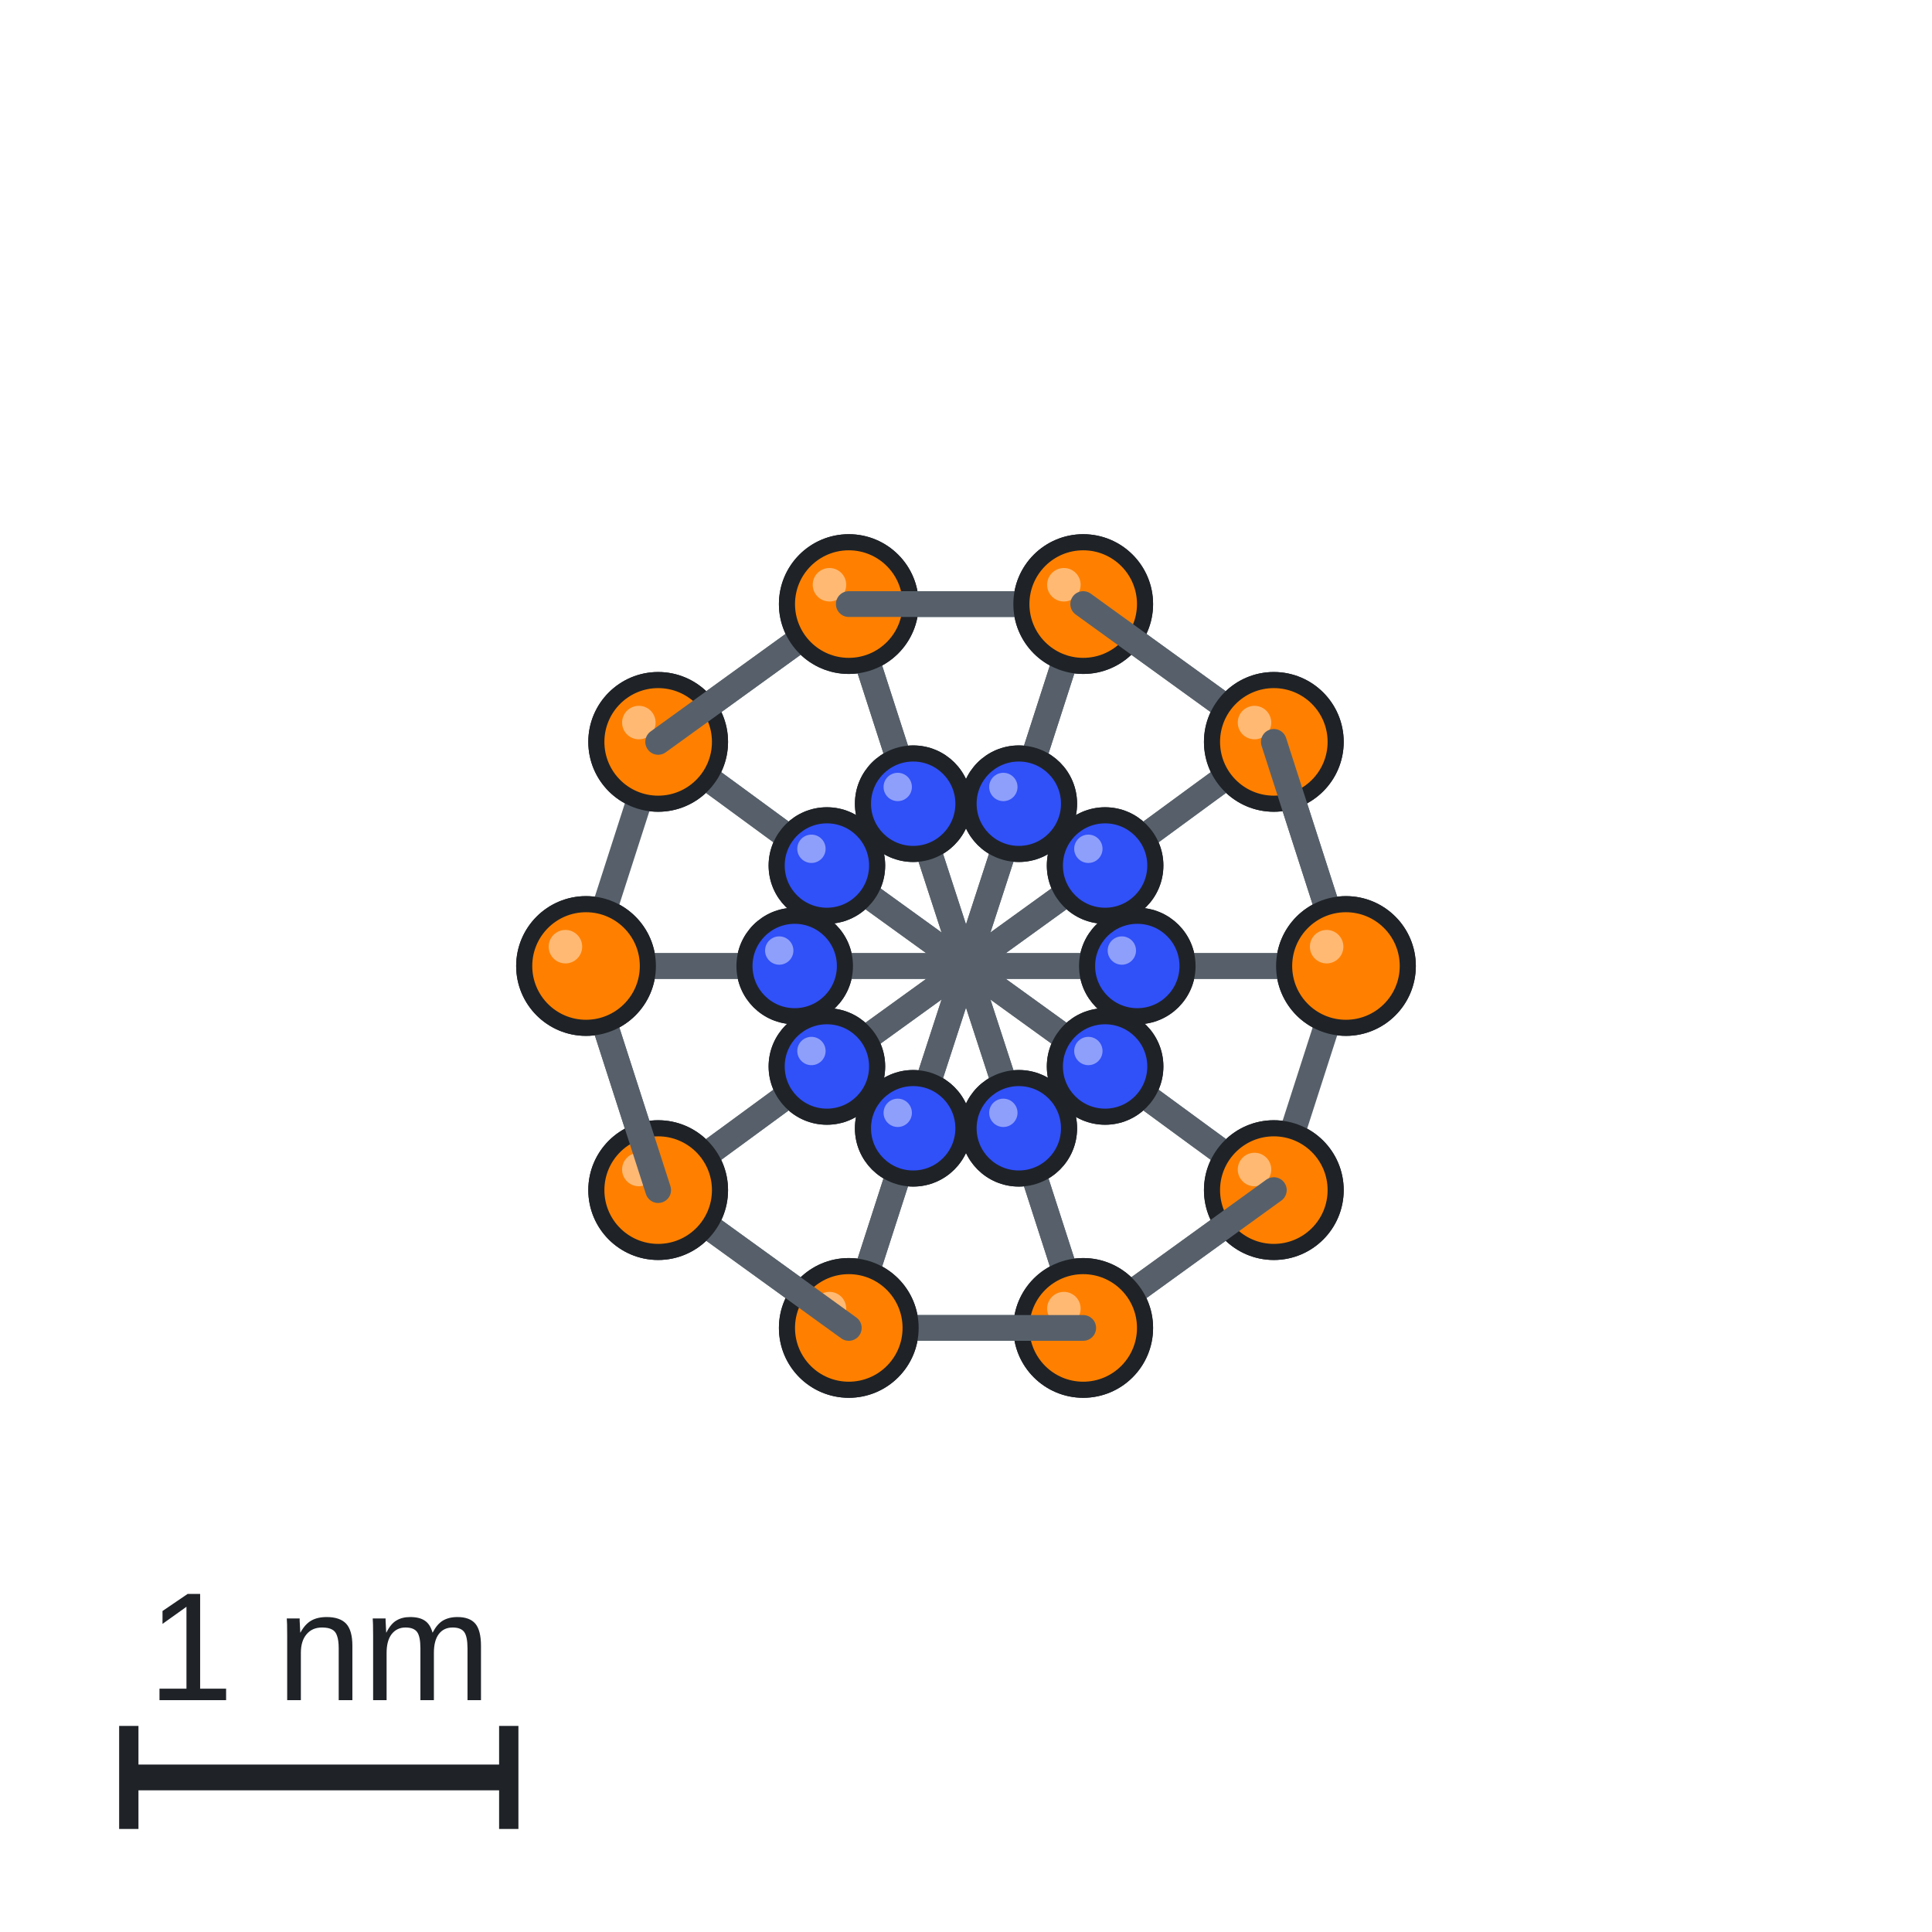
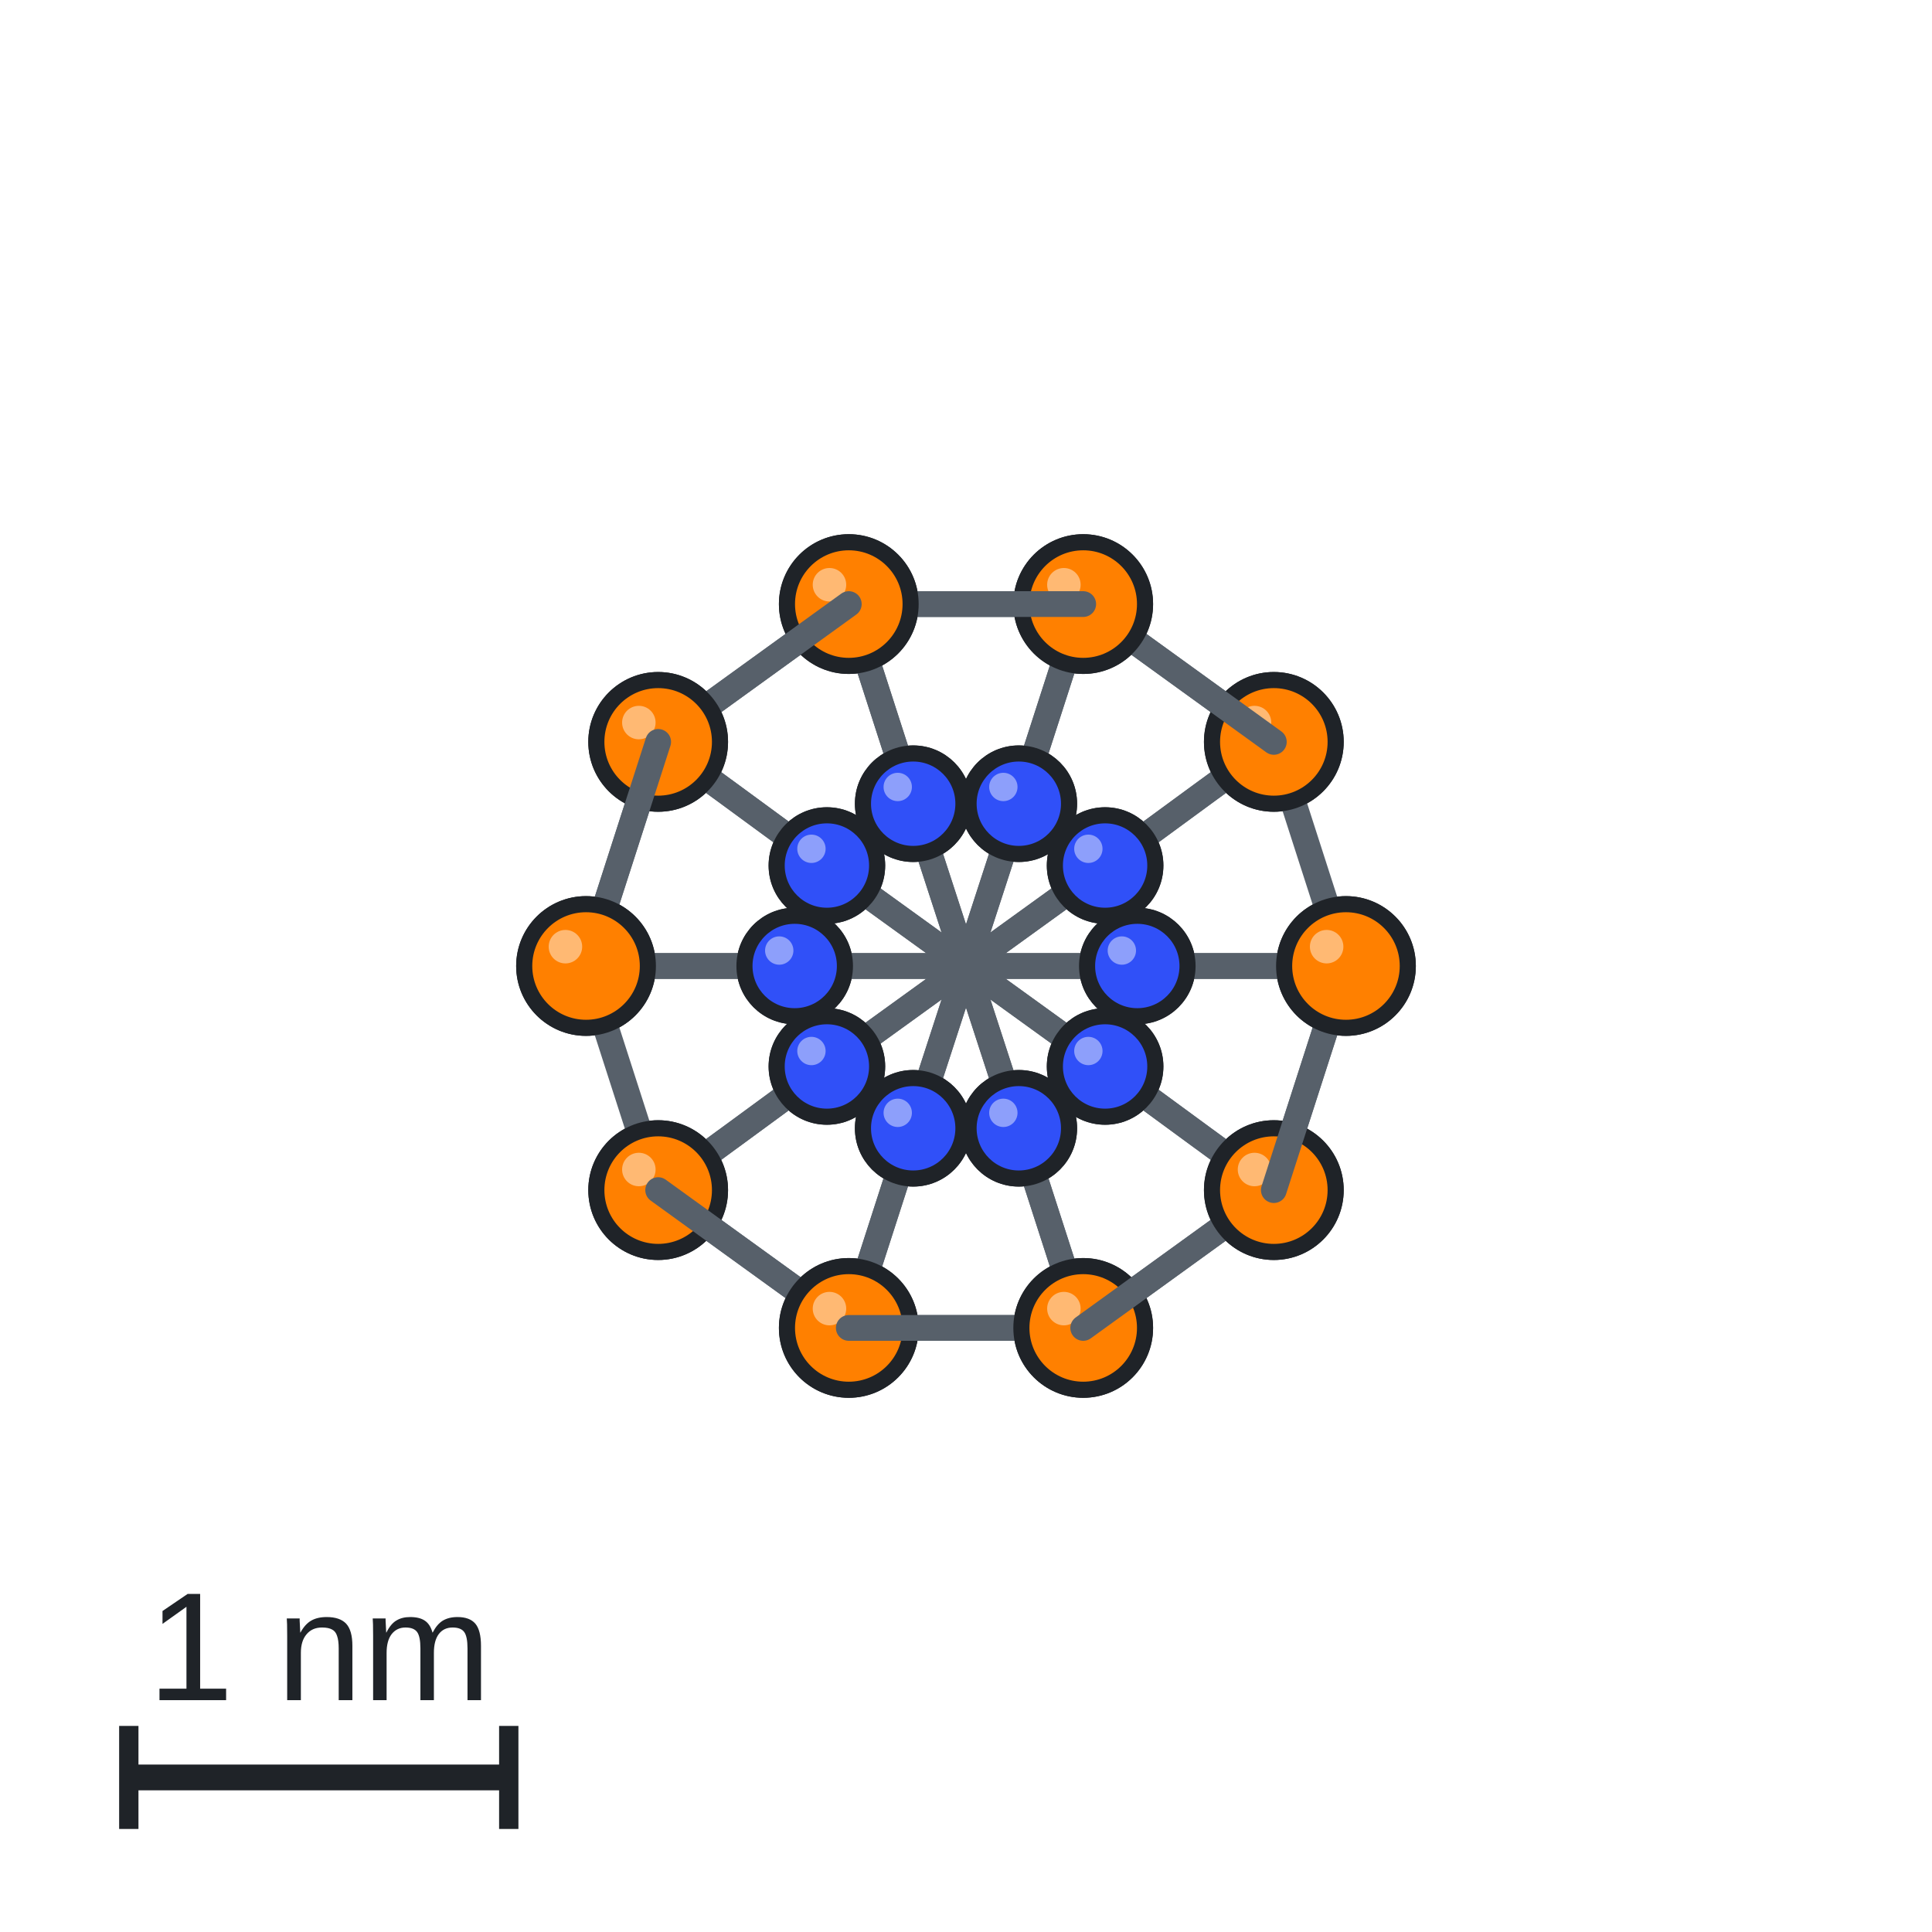
<svg xmlns="http://www.w3.org/2000/svg" viewBox="0 0 150 150" width="150" height="150" role="img" aria-labelledby="t d" font-family="'Source Sans 3', 'Source Sans Pro', 'Helvetica Neue', Arial, sans-serif">
  <rect width="150" height="150" fill="#FFFFFF" />
+   <line x1="98.9" y1="57.6" x2="85.8" y2="67.2" stroke="#57606A" stroke-width="2.0" stroke-linecap="round" />
+   <line x1="85.8" y1="67.2" x2="64.2" y2="82.8" stroke="#57606A" stroke-width="2.0" stroke-linecap="round" />
+   <line x1="64.2" y1="82.8" x2="51.1" y2="92.4" stroke="#57606A" stroke-width="2.0" stroke-linecap="round" />
+   <circle cx="98.9" cy="57.6" r="4.8" fill="#FF8000" stroke="#1F2328" stroke-width="1.25" />
+   <circle cx="97.4" cy="56.1" r="1.3" fill="#FFFFFF" fill-opacity="0.45" />
+   <circle cx="85.8" cy="67.2" r="3.9" fill="#3050F8" stroke="#1F2328" stroke-width="1.25" />
+   <circle cx="84.5" cy="65.9" r="1.1" fill="#FFFFFF" fill-opacity="0.45" />
+   <circle cx="64.2" cy="82.8" r="3.9" fill="#3050F8" stroke="#1F2328" stroke-width="1.25" />
+   <circle cx="63.0" cy="81.6" r="1.1" fill="#FFFFFF" fill-opacity="0.45" />
+   <circle cx="51.1" cy="92.4" r="4.8" fill="#FF8000" stroke="#1F2328" stroke-width="1.25" />
+   <circle cx="49.6" cy="90.8" r="1.3" fill="#FFFFFF" fill-opacity="0.45" />
+   <line x1="84.1" y1="46.9" x2="98.9" y2="57.6" stroke="#57606A" stroke-width="2.0" stroke-linecap="round" />
+   <line x1="65.9" y1="103.1" x2="51.1" y2="92.4" stroke="#57606A" stroke-width="2.0" stroke-linecap="round" />
+   <line x1="84.1" y1="46.9" x2="79.1" y2="62.4" stroke="#57606A" stroke-width="2.0" stroke-linecap="round" />
+   <line x1="79.1" y1="62.4" x2="70.9" y2="87.6" stroke="#57606A" stroke-width="2.0" stroke-linecap="round" />
+   <line x1="70.9" y1="87.6" x2="65.9" y2="103.1" stroke="#57606A" stroke-width="2.0" stroke-linecap="round" />
+   <circle cx="84.1" cy="46.9" r="4.8" fill="#FF8000" stroke="#1F2328" stroke-width="1.25" />
+   <circle cx="82.6" cy="45.4" r="1.3" fill="#FFFFFF" fill-opacity="0.45" />
+   <circle cx="79.1" cy="62.4" r="3.9" fill="#3050F8" stroke="#1F2328" stroke-width="1.25" />
+   <circle cx="77.9" cy="61.1" r="1.1" fill="#FFFFFF" fill-opacity="0.45" />
+   <circle cx="70.9" cy="87.6" r="3.9" fill="#3050F8" stroke="#1F2328" stroke-width="1.25" />
+   <circle cx="69.7" cy="86.4" r="1.1" fill="#FFFFFF" fill-opacity="0.45" />
+   <circle cx="65.9" cy="103.1" r="4.8" fill="#FF8000" stroke="#1F2328" stroke-width="1.25" />
+   <circle cx="64.4" cy="101.6" r="1.3" fill="#FFFFFF" fill-opacity="0.45" />
+   <line x1="65.9" y1="46.9" x2="84.1" y2="46.9" stroke="#57606A" stroke-width="2.0" stroke-linecap="round" />
+   <line x1="84.1" y1="103.1" x2="65.9" y2="103.1" stroke="#57606A" stroke-width="2.0" stroke-linecap="round" />
+   <line x1="79.1" y1="87.6" x2="84.1" y2="103.1" stroke="#57606A" stroke-width="2.0" stroke-linecap="round" />
+   <line x1="70.9" y1="62.4" x2="79.1" y2="87.6" stroke="#57606A" stroke-width="2.0" stroke-linecap="round" />
+   <line x1="65.9" y1="46.9" x2="70.9" y2="62.4" stroke="#57606A" stroke-width="2.0" stroke-linecap="round" />
+   <circle cx="84.1" cy="103.1" r="4.8" fill="#FF8000" stroke="#1F2328" stroke-width="1.25" />
+   <circle cx="82.6" cy="101.6" r="1.3" fill="#FFFFFF" fill-opacity="0.45" />
+   <circle cx="70.9" cy="62.4" r="3.9" fill="#3050F8" stroke="#1F2328" stroke-width="1.25" />
+   <circle cx="69.7" cy="61.1" r="1.1" fill="#FFFFFF" fill-opacity="0.45" />
+   <circle cx="79.1" cy="87.6" r="3.9" fill="#3050F8" stroke="#1F2328" stroke-width="1.25" />
+   <circle cx="77.9" cy="86.4" r="1.1" fill="#FFFFFF" fill-opacity="0.45" />
+   <circle cx="65.9" cy="46.9" r="4.8" fill="#FF8000" stroke="#1F2328" stroke-width="1.25" />
+   <circle cx="64.4" cy="45.4" r="1.3" fill="#FFFFFF" fill-opacity="0.45" />
+   <line x1="98.9" y1="92.4" x2="84.1" y2="103.1" stroke="#57606A" stroke-width="2.0" stroke-linecap="round" />
+   <line x1="51.1" y1="57.6" x2="65.9" y2="46.9" stroke="#57606A" stroke-width="2.0" stroke-linecap="round" />
+   <line x1="51.1" y1="57.6" x2="64.2" y2="67.2" stroke="#57606A" stroke-width="2.0" stroke-linecap="round" />
+   <line x1="64.2" y1="67.2" x2="85.8" y2="82.8" stroke="#57606A" stroke-width="2.0" stroke-linecap="round" />
+   <line x1="85.8" y1="82.8" x2="98.9" y2="92.4" stroke="#57606A" stroke-width="2.0" stroke-linecap="round" />
+   <circle cx="51.1" cy="57.6" r="4.8" fill="#FF8000" stroke="#1F2328" stroke-width="1.25" />
+   <circle cx="49.6" cy="56.1" r="1.3" fill="#FFFFFF" fill-opacity="0.45" />
+   <circle cx="64.2" cy="67.2" r="3.9" fill="#3050F8" stroke="#1F2328" stroke-width="1.25" />
+   <circle cx="63.0" cy="65.9" r="1.1" fill="#FFFFFF" fill-opacity="0.45" />
+   <circle cx="85.8" cy="82.8" r="3.9" fill="#3050F8" stroke="#1F2328" stroke-width="1.25" />
+   <circle cx="84.5" cy="81.6" r="1.1" fill="#FFFFFF" fill-opacity="0.45" />
+   <circle cx="98.9" cy="92.4" r="4.8" fill="#FF8000" stroke="#1F2328" stroke-width="1.25" />
+   <circle cx="97.4" cy="90.8" r="1.3" fill="#FFFFFF" fill-opacity="0.45" />
+   <line x1="45.5" y1="75.0" x2="51.1" y2="57.6" stroke="#57606A" stroke-width="2.0" stroke-linecap="round" />
+   <line x1="104.5" y1="75.0" x2="98.9" y2="92.4" stroke="#57606A" stroke-width="2.0" stroke-linecap="round" />
+   <line x1="45.5" y1="75.0" x2="61.7" y2="75.0" stroke="#57606A" stroke-width="2.0" stroke-linecap="round" />
+   <line x1="61.7" y1="75.0" x2="88.3" y2="75.0" stroke="#57606A" stroke-width="2.0" stroke-linecap="round" />
+   <line x1="88.3" y1="75.0" x2="104.5" y2="75.0" stroke="#57606A" stroke-width="2.0" stroke-linecap="round" />
+   <circle cx="45.5" cy="75.0" r="4.8" fill="#FF8000" stroke="#1F2328" stroke-width="1.25" />
+   <circle cx="43.9" cy="73.5" r="1.3" fill="#FFFFFF" fill-opacity="0.45" />
+   <circle cx="61.7" cy="75.0" r="3.9" fill="#3050F8" stroke="#1F2328" stroke-width="1.25" />
+   <circle cx="60.5" cy="73.8" r="1.1" fill="#FFFFFF" fill-opacity="0.45" />
+   <circle cx="88.3" cy="75.0" r="3.9" fill="#3050F8" stroke="#1F2328" stroke-width="1.25" />
+   <circle cx="87.1" cy="73.8" r="1.1" fill="#FFFFFF" fill-opacity="0.45" />
+   <circle cx="104.5" cy="75.0" r="4.8" fill="#FF8000" stroke="#1F2328" stroke-width="1.25" />
+   <circle cx="103.0" cy="73.5" r="1.3" fill="#FFFFFF" fill-opacity="0.45" />
+   <line x1="51.1" y1="92.4" x2="45.5" y2="75.0" stroke="#57606A" stroke-width="2.0" stroke-linecap="round" />
+   <line x1="98.9" y1="57.6" x2="104.5" y2="75.0" stroke="#57606A" stroke-width="2.0" stroke-linecap="round" />
+   <line x1="51.1" y1="92.4" x2="64.2" y2="82.8" stroke="#57606A" stroke-width="2.0" stroke-linecap="round" />
+   <line x1="64.2" y1="82.8" x2="85.8" y2="67.2" stroke="#57606A" stroke-width="2.0" stroke-linecap="round" />
+   <line x1="85.8" y1="67.2" x2="98.9" y2="57.6" stroke="#57606A" stroke-width="2.0" stroke-linecap="round" />
+   <circle cx="51.1" cy="92.4" r="4.8" fill="#FF8000" stroke="#1F2328" stroke-width="1.25" />
+   <circle cx="49.6" cy="90.8" r="1.3" fill="#FFFFFF" fill-opacity="0.45" />
+   <circle cx="64.2" cy="82.8" r="3.9" fill="#3050F8" stroke="#1F2328" stroke-width="1.25" />
+   <circle cx="63.0" cy="81.6" r="1.1" fill="#FFFFFF" fill-opacity="0.45" />
+   <circle cx="85.8" cy="67.2" r="3.9" fill="#3050F8" stroke="#1F2328" stroke-width="1.25" />
+   <circle cx="84.5" cy="65.9" r="1.1" fill="#FFFFFF" fill-opacity="0.45" />
+   <circle cx="98.9" cy="57.6" r="4.8" fill="#FF8000" stroke="#1F2328" stroke-width="1.25" />
+   <circle cx="97.4" cy="56.1" r="1.3" fill="#FFFFFF" fill-opacity="0.45" />
+   <line x1="65.9" y1="103.1" x2="51.1" y2="92.4" stroke="#57606A" stroke-width="2.0" stroke-linecap="round" />
+   <line x1="84.1" y1="46.9" x2="98.9" y2="57.6" stroke="#57606A" stroke-width="2.0" stroke-linecap="round" />
+   <line x1="65.9" y1="103.1" x2="70.9" y2="87.6" stroke="#57606A" stroke-width="2.0" stroke-linecap="round" />
+   <line x1="70.9" y1="87.6" x2="79.1" y2="62.4" stroke="#57606A" stroke-width="2.0" stroke-linecap="round" />
+   <line x1="79.1" y1="62.4" x2="84.1" y2="46.9" stroke="#57606A" stroke-width="2.0" stroke-linecap="round" />
+   <circle cx="65.9" cy="103.1" r="4.8" fill="#FF8000" stroke="#1F2328" stroke-width="1.25" />
+   <circle cx="64.4" cy="101.6" r="1.3" fill="#FFFFFF" fill-opacity="0.45" />
+   <circle cx="70.9" cy="87.6" r="3.9" fill="#3050F8" stroke="#1F2328" stroke-width="1.25" />
+   <circle cx="69.7" cy="86.4" r="1.1" fill="#FFFFFF" fill-opacity="0.45" />
+   <circle cx="79.1" cy="62.4" r="3.9" fill="#3050F8" stroke="#1F2328" stroke-width="1.25" />
+   <circle cx="77.9" cy="61.1" r="1.1" fill="#FFFFFF" fill-opacity="0.45" />
+   <circle cx="84.1" cy="46.9" r="4.8" fill="#FF8000" stroke="#1F2328" stroke-width="1.25" />
+   <circle cx="82.6" cy="45.4" r="1.3" fill="#FFFFFF" fill-opacity="0.45" />
+   <line x1="84.1" y1="103.1" x2="65.9" y2="103.1" stroke="#57606A" stroke-width="2.0" stroke-linecap="round" />
+   <line x1="65.9" y1="46.9" x2="84.1" y2="46.9" stroke="#57606A" stroke-width="2.0" stroke-linecap="round" />
+   <line x1="84.1" y1="103.1" x2="79.1" y2="87.6" stroke="#57606A" stroke-width="2.0" stroke-linecap="round" />
+   <line x1="79.1" y1="87.6" x2="70.9" y2="62.4" stroke="#57606A" stroke-width="2.0" stroke-linecap="round" />
+   <line x1="70.9" y1="62.4" x2="65.9" y2="46.9" stroke="#57606A" stroke-width="2.0" stroke-linecap="round" />
+   <circle cx="84.1" cy="103.1" r="4.8" fill="#FF8000" stroke="#1F2328" stroke-width="1.25" />
+   <circle cx="82.6" cy="101.6" r="1.3" fill="#FFFFFF" fill-opacity="0.45" />
+   <circle cx="79.1" cy="87.6" r="3.9" fill="#3050F8" stroke="#1F2328" stroke-width="1.25" />
+   <circle cx="77.9" cy="86.4" r="1.1" fill="#FFFFFF" fill-opacity="0.45" />
+   <circle cx="70.9" cy="62.4" r="3.9" fill="#3050F8" stroke="#1F2328" stroke-width="1.25" />
+   <circle cx="69.7" cy="61.1" r="1.1" fill="#FFFFFF" fill-opacity="0.45" />
+   <circle cx="65.9" cy="46.9" r="4.8" fill="#FF8000" stroke="#1F2328" stroke-width="1.25" />
+   <circle cx="64.4" cy="45.4" r="1.3" fill="#FFFFFF" fill-opacity="0.45" />
+   <line x1="98.9" y1="92.4" x2="84.1" y2="103.1" stroke="#57606A" stroke-width="2.0" stroke-linecap="round" />
+   <line x1="51.1" y1="57.6" x2="65.9" y2="46.9" stroke="#57606A" stroke-width="2.0" stroke-linecap="round" />
  <line x1="98.9" y1="92.4" x2="85.8" y2="82.8" stroke="#57606A" stroke-width="2.0" stroke-linecap="round" />
  <line x1="85.8" y1="82.8" x2="64.2" y2="67.2" stroke="#57606A" stroke-width="2.0" stroke-linecap="round" />
  <line x1="64.2" y1="67.2" x2="51.1" y2="57.6" stroke="#57606A" stroke-width="2.0" stroke-linecap="round" />
  <circle cx="98.9" cy="92.4" r="4.8" fill="#FF8000" stroke="#1F2328" stroke-width="1.25" />
  <circle cx="97.4" cy="90.8" r="1.3" fill="#FFFFFF" fill-opacity="0.45" />
  <circle cx="85.8" cy="82.8" r="3.9" fill="#3050F8" stroke="#1F2328" stroke-width="1.25" />
  <circle cx="84.5" cy="81.6" r="1.1" fill="#FFFFFF" fill-opacity="0.45" />
  <circle cx="64.2" cy="67.2" r="3.9" fill="#3050F8" stroke="#1F2328" stroke-width="1.25" />
  <circle cx="63.0" cy="65.9" r="1.1" fill="#FFFFFF" fill-opacity="0.45" />
  <circle cx="51.1" cy="57.6" r="4.8" fill="#FF8000" stroke="#1F2328" stroke-width="1.25" />
  <circle cx="49.6" cy="56.1" r="1.3" fill="#FFFFFF" fill-opacity="0.45" />
-   <line x1="84.1" y1="103.1" x2="98.9" y2="92.4" stroke="#57606A" stroke-width="2.0" stroke-linecap="round" />
-   <line x1="65.9" y1="46.9" x2="51.1" y2="57.6" stroke="#57606A" stroke-width="2.0" stroke-linecap="round" />
-   <line x1="84.1" y1="103.1" x2="79.1" y2="87.6" stroke="#57606A" stroke-width="2.0" stroke-linecap="round" />
-   <line x1="79.1" y1="87.6" x2="70.9" y2="62.4" stroke="#57606A" stroke-width="2.0" stroke-linecap="round" />
-   <line x1="70.9" y1="62.4" x2="65.9" y2="46.9" stroke="#57606A" stroke-width="2.0" stroke-linecap="round" />
-   <circle cx="84.1" cy="103.1" r="4.8" fill="#FF8000" stroke="#1F2328" stroke-width="1.25" />
-   <circle cx="82.6" cy="101.6" r="1.3" fill="#FFFFFF" fill-opacity="0.45" />
-   <circle cx="79.1" cy="87.6" r="3.9" fill="#3050F8" stroke="#1F2328" stroke-width="1.25" />
-   <circle cx="77.9" cy="86.4" r="1.1" fill="#FFFFFF" fill-opacity="0.45" />
-   <circle cx="70.9" cy="62.4" r="3.9" fill="#3050F8" stroke="#1F2328" stroke-width="1.25" />
-   <circle cx="69.7" cy="61.1" r="1.1" fill="#FFFFFF" fill-opacity="0.45" />
-   <circle cx="65.9" cy="46.9" r="4.8" fill="#FF8000" stroke="#1F2328" stroke-width="1.25" />
-   <circle cx="64.4" cy="45.4" r="1.3" fill="#FFFFFF" fill-opacity="0.45" />
-   <line x1="65.9" y1="103.1" x2="84.1" y2="103.1" stroke="#57606A" stroke-width="2.0" stroke-linecap="round" />
-   <line x1="84.1" y1="46.9" x2="65.9" y2="46.9" stroke="#57606A" stroke-width="2.0" stroke-linecap="round" />
-   <line x1="65.9" y1="103.1" x2="70.9" y2="87.6" stroke="#57606A" stroke-width="2.0" stroke-linecap="round" />
-   <line x1="70.9" y1="87.6" x2="79.1" y2="62.4" stroke="#57606A" stroke-width="2.0" stroke-linecap="round" />
-   <line x1="79.1" y1="62.4" x2="84.1" y2="46.9" stroke="#57606A" stroke-width="2.0" stroke-linecap="round" />
-   <circle cx="65.9" cy="103.1" r="4.8" fill="#FF8000" stroke="#1F2328" stroke-width="1.25" />
-   <circle cx="64.4" cy="101.6" r="1.3" fill="#FFFFFF" fill-opacity="0.45" />
-   <circle cx="70.9" cy="87.6" r="3.9" fill="#3050F8" stroke="#1F2328" stroke-width="1.25" />
-   <circle cx="69.7" cy="86.4" r="1.1" fill="#FFFFFF" fill-opacity="0.45" />
-   <circle cx="79.1" cy="62.4" r="3.9" fill="#3050F8" stroke="#1F2328" stroke-width="1.25" />
-   <circle cx="77.9" cy="61.1" r="1.1" fill="#FFFFFF" fill-opacity="0.45" />
-   <circle cx="84.1" cy="46.9" r="4.8" fill="#FF8000" stroke="#1F2328" stroke-width="1.25" />
-   <circle cx="82.6" cy="45.4" r="1.3" fill="#FFFFFF" fill-opacity="0.45" />
-   <line x1="51.1" y1="92.4" x2="65.9" y2="103.1" stroke="#57606A" stroke-width="2.0" stroke-linecap="round" />
-   <line x1="98.9" y1="57.6" x2="84.1" y2="46.9" stroke="#57606A" stroke-width="2.0" stroke-linecap="round" />
-   <line x1="51.1" y1="92.4" x2="64.2" y2="82.8" stroke="#57606A" stroke-width="2.0" stroke-linecap="round" />
-   <line x1="64.2" y1="82.8" x2="85.8" y2="67.2" stroke="#57606A" stroke-width="2.0" stroke-linecap="round" />
-   <line x1="85.8" y1="67.2" x2="98.9" y2="57.6" stroke="#57606A" stroke-width="2.0" stroke-linecap="round" />
-   <circle cx="51.1" cy="92.4" r="4.8" fill="#FF8000" stroke="#1F2328" stroke-width="1.25" />
-   <circle cx="49.6" cy="90.8" r="1.3" fill="#FFFFFF" fill-opacity="0.45" />
-   <circle cx="64.2" cy="82.8" r="3.9" fill="#3050F8" stroke="#1F2328" stroke-width="1.25" />
-   <circle cx="63.0" cy="81.6" r="1.1" fill="#FFFFFF" fill-opacity="0.45" />
-   <circle cx="85.8" cy="67.2" r="3.9" fill="#3050F8" stroke="#1F2328" stroke-width="1.25" />
-   <circle cx="84.5" cy="65.9" r="1.1" fill="#FFFFFF" fill-opacity="0.45" />
-   <circle cx="98.9" cy="57.6" r="4.8" fill="#FF8000" stroke="#1F2328" stroke-width="1.25" />
-   <circle cx="97.4" cy="56.1" r="1.3" fill="#FFFFFF" fill-opacity="0.45" />
-   <line x1="45.5" y1="75.0" x2="51.1" y2="92.4" stroke="#57606A" stroke-width="2.0" stroke-linecap="round" />
-   <line x1="104.5" y1="75.0" x2="98.9" y2="57.6" stroke="#57606A" stroke-width="2.0" stroke-linecap="round" />
-   <line x1="45.5" y1="75.0" x2="61.7" y2="75.0" stroke="#57606A" stroke-width="2.0" stroke-linecap="round" />
-   <line x1="61.7" y1="75.0" x2="88.3" y2="75.0" stroke="#57606A" stroke-width="2.0" stroke-linecap="round" />
-   <line x1="88.3" y1="75.0" x2="104.5" y2="75.0" stroke="#57606A" stroke-width="2.0" stroke-linecap="round" />
-   <circle cx="45.5" cy="75.0" r="4.8" fill="#FF8000" stroke="#1F2328" stroke-width="1.25" />
-   <circle cx="43.9" cy="73.5" r="1.3" fill="#FFFFFF" fill-opacity="0.45" />
-   <circle cx="61.7" cy="75.0" r="3.9" fill="#3050F8" stroke="#1F2328" stroke-width="1.25" />
-   <circle cx="60.5" cy="73.8" r="1.1" fill="#FFFFFF" fill-opacity="0.45" />
-   <circle cx="88.3" cy="75.0" r="3.9" fill="#3050F8" stroke="#1F2328" stroke-width="1.25" />
-   <circle cx="87.1" cy="73.8" r="1.1" fill="#FFFFFF" fill-opacity="0.45" />
-   <circle cx="104.5" cy="75.0" r="4.8" fill="#FF8000" stroke="#1F2328" stroke-width="1.25" />
-   <circle cx="103.0" cy="73.5" r="1.3" fill="#FFFFFF" fill-opacity="0.45" />
-   <line x1="98.9" y1="92.4" x2="104.5" y2="75.0" stroke="#57606A" stroke-width="2.0" stroke-linecap="round" />
-   <line x1="51.1" y1="57.6" x2="45.5" y2="75.0" stroke="#57606A" stroke-width="2.0" stroke-linecap="round" />
-   <line x1="85.8" y1="82.8" x2="98.9" y2="92.4" stroke="#57606A" stroke-width="2.0" stroke-linecap="round" />
-   <line x1="64.2" y1="67.2" x2="85.8" y2="82.8" stroke="#57606A" stroke-width="2.0" stroke-linecap="round" />
-   <line x1="51.1" y1="57.6" x2="64.2" y2="67.2" stroke="#57606A" stroke-width="2.0" stroke-linecap="round" />
-   <circle cx="85.8" cy="82.8" r="3.9" fill="#3050F8" stroke="#1F2328" stroke-width="1.25" />
-   <circle cx="84.5" cy="81.6" r="1.1" fill="#FFFFFF" fill-opacity="0.45" />
-   <circle cx="98.9" cy="92.4" r="4.8" fill="#FF8000" stroke="#1F2328" stroke-width="1.25" />
-   <circle cx="97.4" cy="90.8" r="1.3" fill="#FFFFFF" fill-opacity="0.45" />
-   <circle cx="51.1" cy="57.6" r="4.8" fill="#FF8000" stroke="#1F2328" stroke-width="1.25" />
-   <circle cx="49.6" cy="56.1" r="1.3" fill="#FFFFFF" fill-opacity="0.45" />
-   <circle cx="64.2" cy="67.2" r="3.9" fill="#3050F8" stroke="#1F2328" stroke-width="1.25" />
-   <circle cx="63.0" cy="65.9" r="1.1" fill="#FFFFFF" fill-opacity="0.45" />
-   <line x1="84.1" y1="103.1" x2="98.9" y2="92.4" stroke="#57606A" stroke-width="2.0" stroke-linecap="round" />
-   <line x1="65.9" y1="46.9" x2="51.1" y2="57.6" stroke="#57606A" stroke-width="2.0" stroke-linecap="round" />
-   <line x1="65.9" y1="46.9" x2="70.9" y2="62.4" stroke="#57606A" stroke-width="2.0" stroke-linecap="round" />
-   <line x1="70.9" y1="62.4" x2="79.1" y2="87.6" stroke="#57606A" stroke-width="2.0" stroke-linecap="round" />
-   <line x1="79.1" y1="87.6" x2="84.1" y2="103.1" stroke="#57606A" stroke-width="2.0" stroke-linecap="round" />
-   <circle cx="84.1" cy="103.1" r="4.8" fill="#FF8000" stroke="#1F2328" stroke-width="1.25" />
-   <circle cx="82.6" cy="101.6" r="1.3" fill="#FFFFFF" fill-opacity="0.45" />
-   <circle cx="70.9" cy="62.4" r="3.9" fill="#3050F8" stroke="#1F2328" stroke-width="1.25" />
-   <circle cx="69.7" cy="61.1" r="1.1" fill="#FFFFFF" fill-opacity="0.45" />
-   <circle cx="79.1" cy="87.6" r="3.9" fill="#3050F8" stroke="#1F2328" stroke-width="1.25" />
-   <circle cx="77.9" cy="86.4" r="1.1" fill="#FFFFFF" fill-opacity="0.45" />
-   <circle cx="65.9" cy="46.9" r="4.8" fill="#FF8000" stroke="#1F2328" stroke-width="1.25" />
-   <circle cx="64.4" cy="45.4" r="1.3" fill="#FFFFFF" fill-opacity="0.45" />
-   <line x1="65.9" y1="103.1" x2="84.1" y2="103.1" stroke="#57606A" stroke-width="2.0" stroke-linecap="round" />
-   <line x1="84.1" y1="46.9" x2="65.9" y2="46.9" stroke="#57606A" stroke-width="2.0" stroke-linecap="round" />
-   <line x1="70.9" y1="87.6" x2="65.9" y2="103.1" stroke="#57606A" stroke-width="2.0" stroke-linecap="round" />
-   <line x1="79.1" y1="62.4" x2="70.9" y2="87.6" stroke="#57606A" stroke-width="2.0" stroke-linecap="round" />
-   <line x1="84.1" y1="46.9" x2="79.1" y2="62.4" stroke="#57606A" stroke-width="2.0" stroke-linecap="round" />
-   <circle cx="65.9" cy="103.1" r="4.8" fill="#FF8000" stroke="#1F2328" stroke-width="1.25" />
-   <circle cx="64.4" cy="101.6" r="1.3" fill="#FFFFFF" fill-opacity="0.45" />
-   <circle cx="79.1" cy="62.4" r="3.9" fill="#3050F8" stroke="#1F2328" stroke-width="1.25" />
-   <circle cx="77.9" cy="61.1" r="1.1" fill="#FFFFFF" fill-opacity="0.45" />
-   <circle cx="70.9" cy="87.6" r="3.9" fill="#3050F8" stroke="#1F2328" stroke-width="1.25" />
-   <circle cx="69.7" cy="86.4" r="1.1" fill="#FFFFFF" fill-opacity="0.45" />
-   <circle cx="84.1" cy="46.9" r="4.8" fill="#FF8000" stroke="#1F2328" stroke-width="1.25" />
-   <circle cx="82.6" cy="45.4" r="1.3" fill="#FFFFFF" fill-opacity="0.45" />
-   <line x1="98.9" y1="57.6" x2="84.1" y2="46.9" stroke="#57606A" stroke-width="2.0" stroke-linecap="round" />
-   <line x1="51.1" y1="92.4" x2="65.9" y2="103.1" stroke="#57606A" stroke-width="2.0" stroke-linecap="round" />
-   <line x1="98.9" y1="57.6" x2="85.8" y2="67.2" stroke="#57606A" stroke-width="2.0" stroke-linecap="round" />
-   <line x1="85.8" y1="67.2" x2="64.2" y2="82.8" stroke="#57606A" stroke-width="2.0" stroke-linecap="round" />
-   <line x1="64.2" y1="82.8" x2="51.1" y2="92.4" stroke="#57606A" stroke-width="2.0" stroke-linecap="round" />
-   <circle cx="98.9" cy="57.6" r="4.8" fill="#FF8000" stroke="#1F2328" stroke-width="1.25" />
-   <circle cx="97.4" cy="56.1" r="1.3" fill="#FFFFFF" fill-opacity="0.45" />
-   <circle cx="85.8" cy="67.2" r="3.9" fill="#3050F8" stroke="#1F2328" stroke-width="1.25" />
-   <circle cx="84.5" cy="65.9" r="1.1" fill="#FFFFFF" fill-opacity="0.45" />
-   <circle cx="64.2" cy="82.8" r="3.9" fill="#3050F8" stroke="#1F2328" stroke-width="1.25" />
-   <circle cx="63.0" cy="81.6" r="1.1" fill="#FFFFFF" fill-opacity="0.45" />
-   <circle cx="51.1" cy="92.4" r="4.8" fill="#FF8000" stroke="#1F2328" stroke-width="1.25" />
-   <circle cx="49.6" cy="90.8" r="1.3" fill="#FFFFFF" fill-opacity="0.45" />
-   <line x1="104.5" y1="75.0" x2="98.9" y2="57.6" stroke="#57606A" stroke-width="2.0" stroke-linecap="round" />
-   <line x1="45.5" y1="75.0" x2="51.1" y2="92.4" stroke="#57606A" stroke-width="2.0" stroke-linecap="round" />
+   <line x1="104.5" y1="75.0" x2="98.9" y2="92.4" stroke="#57606A" stroke-width="2.0" stroke-linecap="round" />
+   <line x1="45.5" y1="75.0" x2="51.1" y2="57.6" stroke="#57606A" stroke-width="2.0" stroke-linecap="round" />
  <line x1="104.5" y1="75.0" x2="88.3" y2="75.0" stroke="#57606A" stroke-width="2.0" stroke-linecap="round" />
  <line x1="88.3" y1="75.0" x2="61.7" y2="75.0" stroke="#57606A" stroke-width="2.0" stroke-linecap="round" />
  <line x1="61.7" y1="75.0" x2="45.5" y2="75.0" stroke="#57606A" stroke-width="2.0" stroke-linecap="round" />
  <circle cx="104.5" cy="75.0" r="4.8" fill="#FF8000" stroke="#1F2328" stroke-width="1.25" />
  <circle cx="103.0" cy="73.5" r="1.3" fill="#FFFFFF" fill-opacity="0.45" />
  <circle cx="88.3" cy="75.0" r="3.9" fill="#3050F8" stroke="#1F2328" stroke-width="1.25" />
  <circle cx="87.1" cy="73.8" r="1.1" fill="#FFFFFF" fill-opacity="0.45" />
  <circle cx="61.7" cy="75.0" r="3.9" fill="#3050F8" stroke="#1F2328" stroke-width="1.25" />
  <circle cx="60.5" cy="73.8" r="1.1" fill="#FFFFFF" fill-opacity="0.45" />
  <circle cx="45.5" cy="75.0" r="4.8" fill="#FF8000" stroke="#1F2328" stroke-width="1.25" />
  <circle cx="43.9" cy="73.5" r="1.3" fill="#FFFFFF" fill-opacity="0.45" />
  <line x1="10" y1="138" x2="39.5" y2="138" stroke="#1F2328" stroke-width="2" />
  <line x1="10" y1="134" x2="10" y2="142" stroke="#1F2328" stroke-width="1.5" />
  <line x1="39.5" y1="134" x2="39.5" y2="142" stroke="#1F2328" stroke-width="1.5" />
  <text x="24.8" y="132.0" font-size="12" fill="#1F2328" text-anchor="middle">1 nm</text>
</svg>
